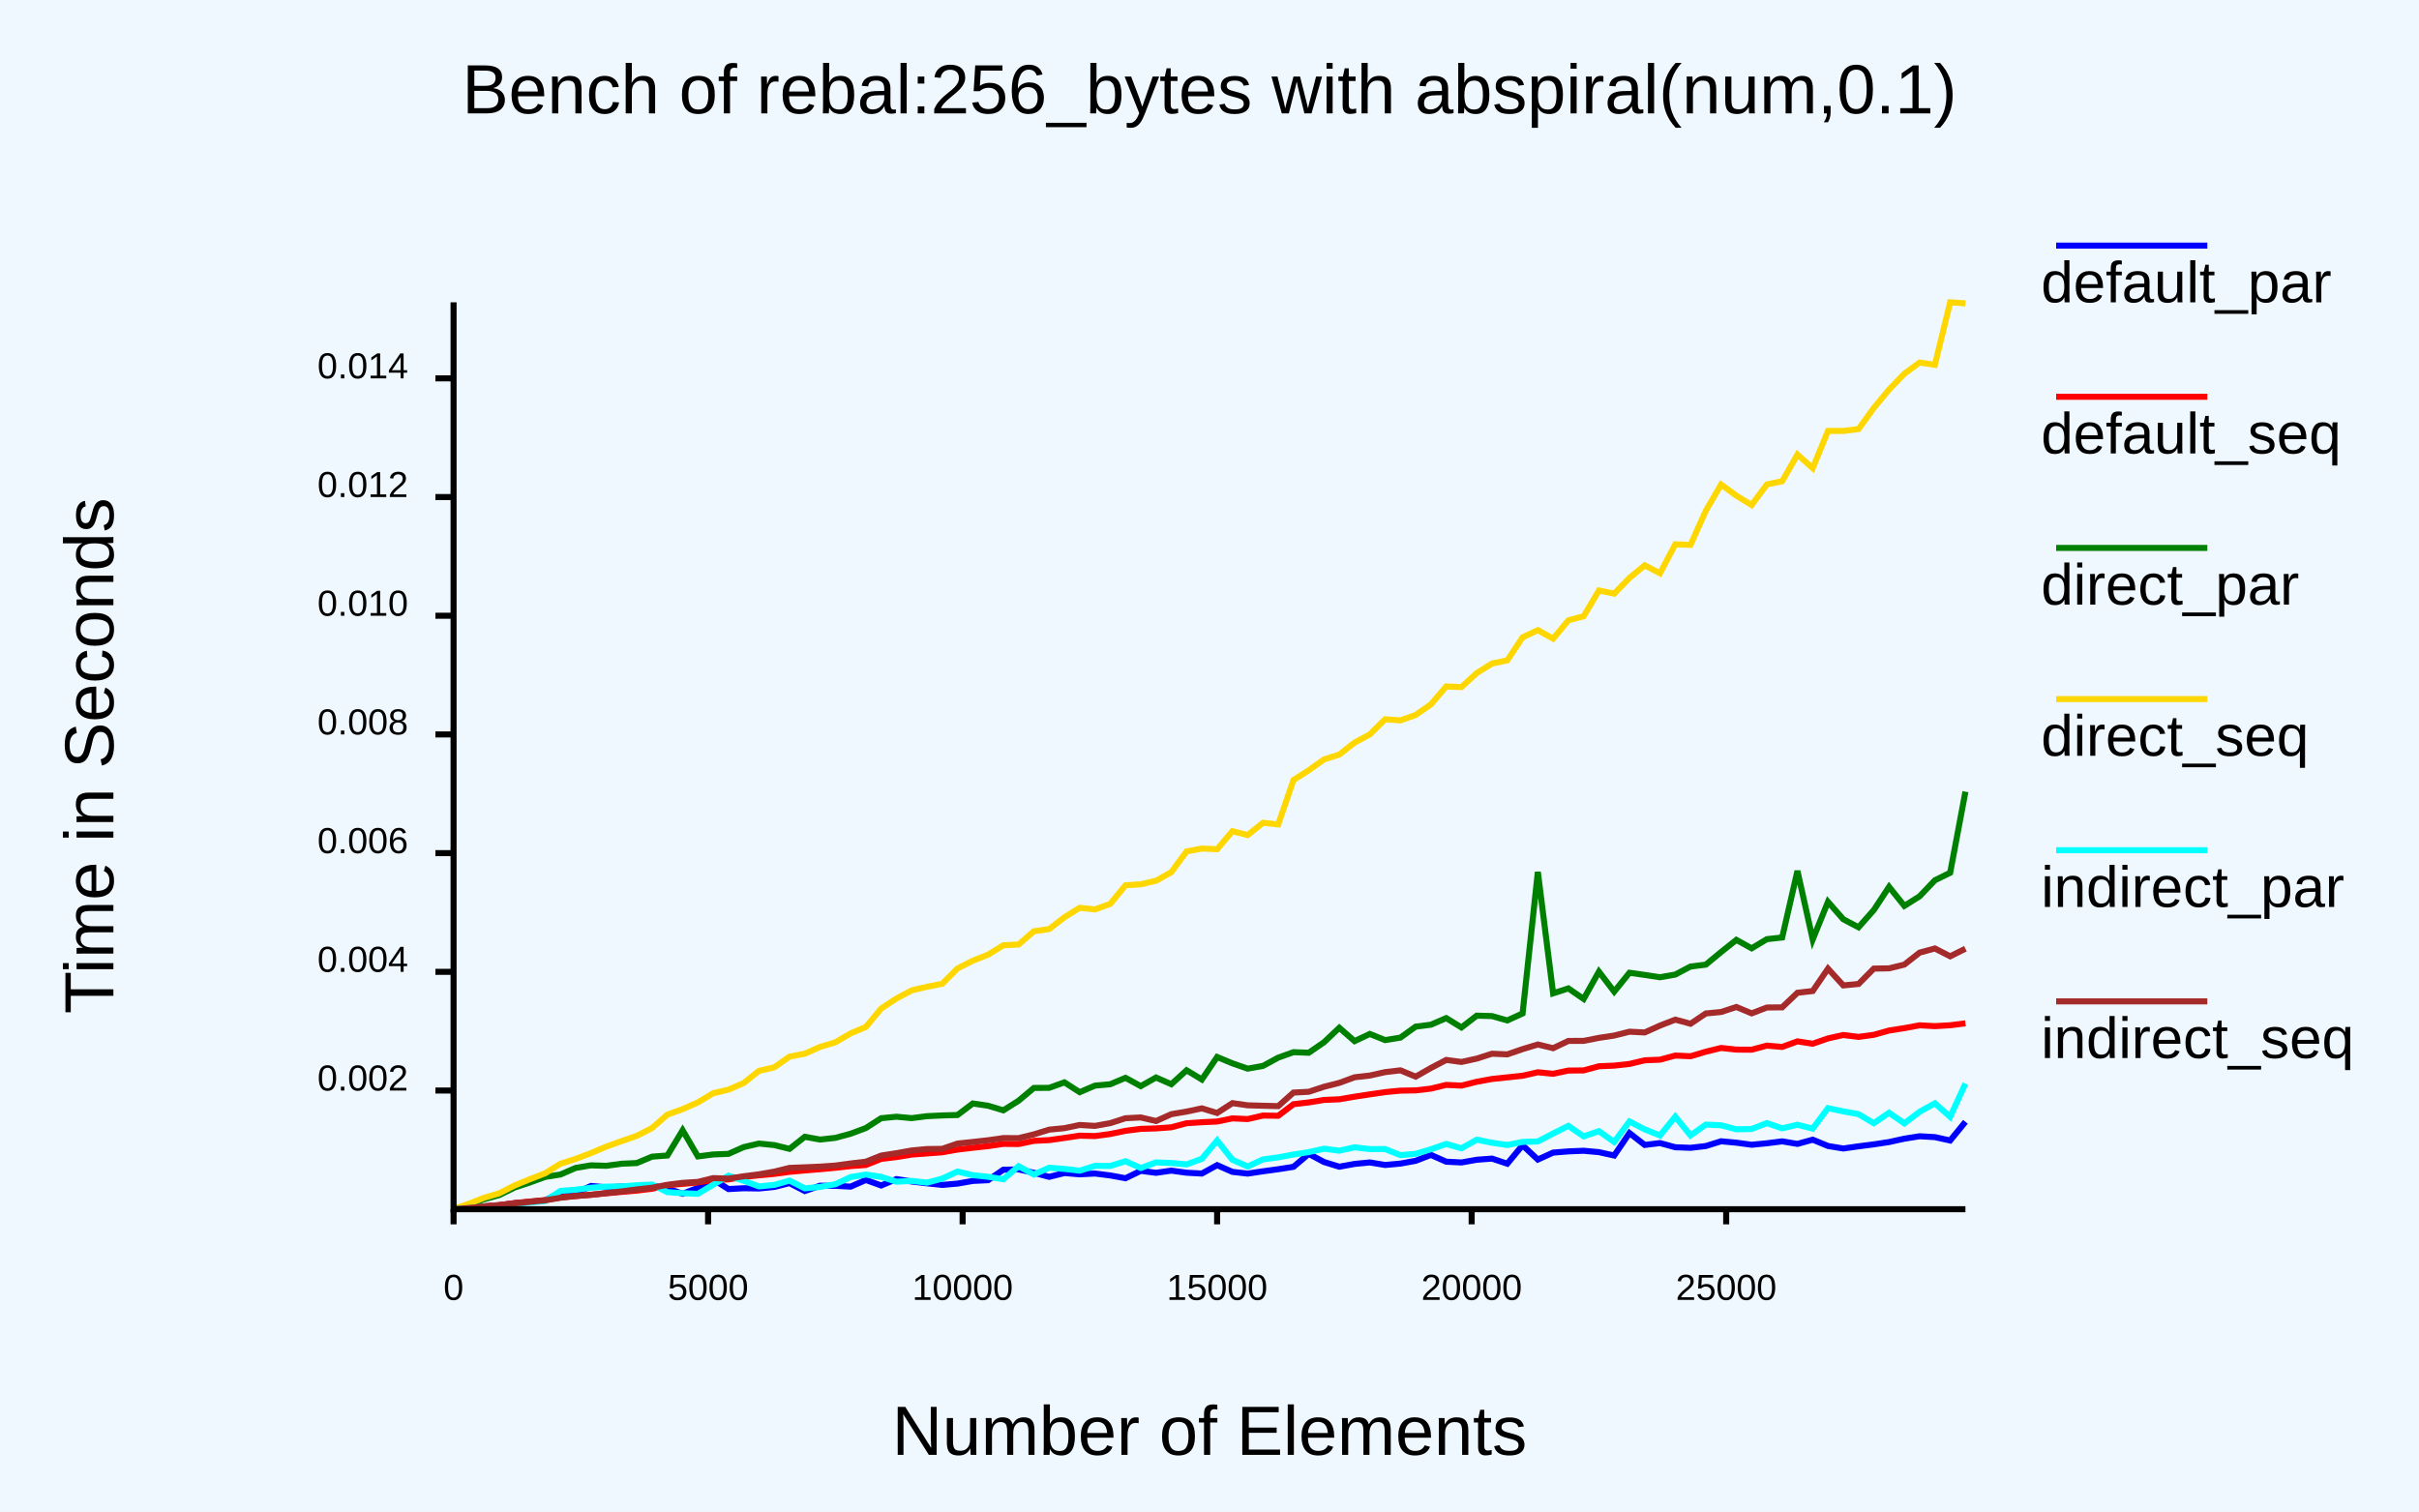
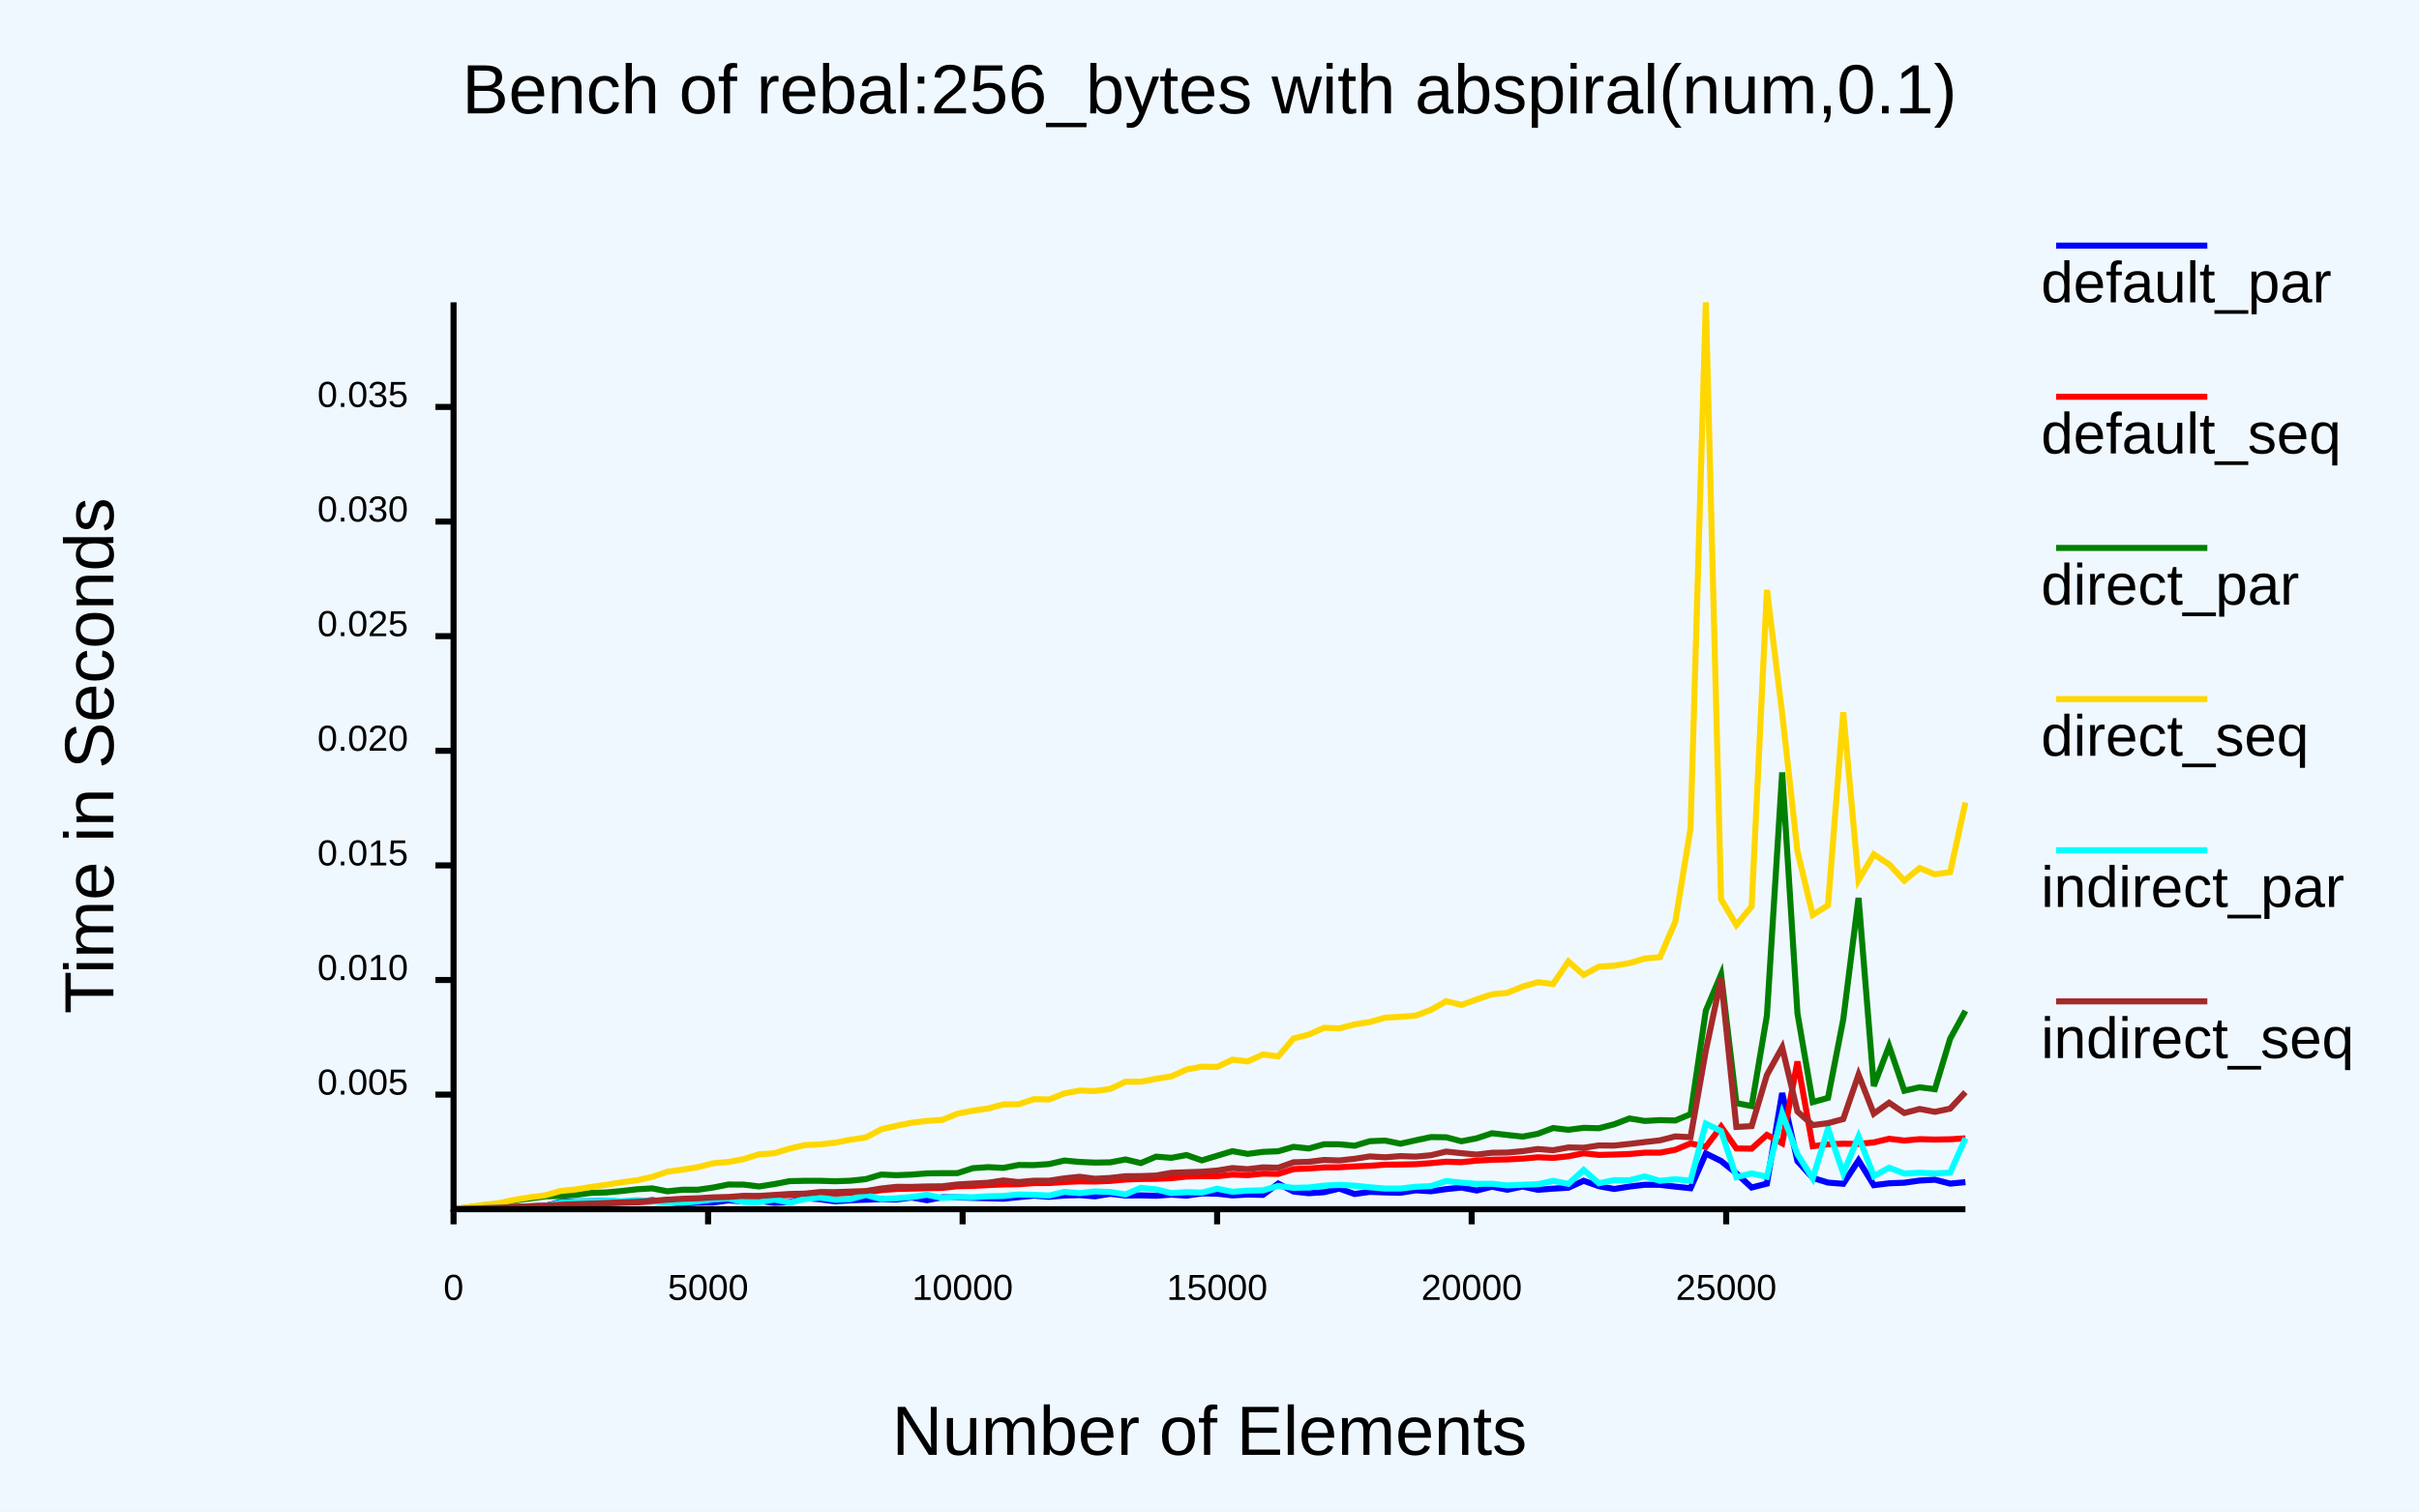
<svg xmlns="http://www.w3.org/2000/svg" class="poloto" width="800" height="500" viewBox="0 0 800 500">
  <style>.poloto {
            font-family: "Arial";
            stroke-width:2;
            }
            .poloto_text{fill: var(--poloto_fg_color,black);  }
            .poloto_axis_lines{stroke: var(--poloto_fg_color,black);stoke-width:3;fill:none}
            .poloto_background{fill: var(--poloto_bg_color,aliceblue); }
            .poloto0stroke{stroke:  var(--poloto_color0,blue); }
            .poloto1stroke{stroke:  var(--poloto_color1,red); }
            .poloto2stroke{stroke:  var(--poloto_color2,green); }
            .poloto3stroke{stroke:  var(--poloto_color3,gold); }
            .poloto4stroke{stroke:  var(--poloto_color4,aqua); }
            .poloto5stroke{stroke:  var(--poloto_color5,brown); }
            .poloto6stroke{stroke:  var(--poloto_color6,lime); }
            .poloto7stroke{stroke:  var(--poloto_color7,chocolate); }
            .poloto0fill{fill:var(--poloto_color0,blue);}
            .poloto1fill{fill:var(--poloto_color1,red);}
            .poloto2fill{fill:var(--poloto_color2,green);}
            .poloto3fill{fill:var(--poloto_color3,gold);}
            .poloto4fill{fill:var(--poloto_color4,aqua);}
            .poloto5fill{fill:var(--poloto_color5,brown);}
            .poloto6fill{fill:var(--poloto_color6,lime);}
            .poloto7fill{fill:var(--poloto_color7,chocolate);}</style>
  <rect class="poloto_background" fill="white" x="0" y="0" width="800" height="500" />
  <line class="poloto_axis_lines" stroke="black" x1="150" x2="150" y1="400" y2="405" />
  <text class="poloto_text" alignment-baseline="start" text-anchor="middle" x="150" y="430">0</text>
  <line class="poloto_axis_lines" stroke="black" x1="234.175" x2="234.175" y1="400" y2="405" />
  <text class="poloto_text" alignment-baseline="start" text-anchor="middle" x="234.175" y="430">5000</text>
  <line class="poloto_axis_lines" stroke="black" x1="318.35" x2="318.35" y1="400" y2="405" />
  <text class="poloto_text" alignment-baseline="start" text-anchor="middle" x="318.35" y="430">10000</text>
  <line class="poloto_axis_lines" stroke="black" x1="402.525" x2="402.525" y1="400" y2="405" />
  <text class="poloto_text" alignment-baseline="start" text-anchor="middle" x="402.525" y="430">15000</text>
  <line class="poloto_axis_lines" stroke="black" x1="486.7" x2="486.7" y1="400" y2="405" />
  <text class="poloto_text" alignment-baseline="start" text-anchor="middle" x="486.7" y="430">20000</text>
  <line class="poloto_axis_lines" stroke="black" x1="570.875" x2="570.875" y1="400" y2="405" />
  <text class="poloto_text" alignment-baseline="start" text-anchor="middle" x="570.875" y="430">25000</text>
-   <line class="poloto_axis_lines" stroke="black" x1="150" x2="144" y1="360.739" y2="360.739" />
-   <text class="poloto_text" alignment-baseline="middle" text-anchor="end" x="135" y="360.739">0.002</text>
-   <line class="poloto_axis_lines" stroke="black" x1="150" x2="144" y1="321.476" y2="321.476" />
-   <text class="poloto_text" alignment-baseline="middle" text-anchor="end" x="135" y="321.476">0.004</text>
-   <line class="poloto_axis_lines" stroke="black" x1="150" x2="144" y1="282.212" y2="282.212" />
-   <text class="poloto_text" alignment-baseline="middle" text-anchor="end" x="135" y="282.212">0.006</text>
-   <line class="poloto_axis_lines" stroke="black" x1="150" x2="144" y1="242.948" y2="242.948" />
-   <text class="poloto_text" alignment-baseline="middle" text-anchor="end" x="135" y="242.948">0.008</text>
-   <line class="poloto_axis_lines" stroke="black" x1="150" x2="144" y1="203.685" y2="203.685" />
-   <text class="poloto_text" alignment-baseline="middle" text-anchor="end" x="135" y="203.685">0.010</text>
-   <line class="poloto_axis_lines" stroke="black" x1="150" x2="144" y1="164.421" y2="164.421" />
-   <text class="poloto_text" alignment-baseline="middle" text-anchor="end" x="135" y="164.421">0.012</text>
-   <line class="poloto_axis_lines" stroke="black" x1="150" x2="144" y1="125.158" y2="125.158" />
-   <text class="poloto_text" alignment-baseline="middle" text-anchor="end" x="135" y="125.158">0.014</text>
+   <line class="poloto_axis_lines" stroke="black" x1="150" x2="144" y1="362.089" y2="362.089" />
+   <text class="poloto_text" alignment-baseline="middle" text-anchor="end" x="135" y="362.089">0.005</text>
+   <line class="poloto_axis_lines" stroke="black" x1="150" x2="144" y1="324.176" y2="324.176" />
+   <text class="poloto_text" alignment-baseline="middle" text-anchor="end" x="135" y="324.176">0.010</text>
+   <line class="poloto_axis_lines" stroke="black" x1="150" x2="144" y1="286.264" y2="286.264" />
+   <text class="poloto_text" alignment-baseline="middle" text-anchor="end" x="135" y="286.264">0.015</text>
+   <line class="poloto_axis_lines" stroke="black" x1="150" x2="144" y1="248.351" y2="248.351" />
+   <text class="poloto_text" alignment-baseline="middle" text-anchor="end" x="135" y="248.351">0.020</text>
+   <line class="poloto_axis_lines" stroke="black" x1="150" x2="144" y1="210.438" y2="210.438" />
+   <text class="poloto_text" alignment-baseline="middle" text-anchor="end" x="135" y="210.438">0.025</text>
+   <line class="poloto_axis_lines" stroke="black" x1="150" x2="144" y1="172.526" y2="172.526" />
+   <text class="poloto_text" alignment-baseline="middle" text-anchor="end" x="135" y="172.526">0.030</text>
+   <line class="poloto_axis_lines" stroke="black" x1="150" x2="144" y1="134.613" y2="134.613" />
+   <text class="poloto_text" alignment-baseline="middle" text-anchor="end" x="135" y="134.613">0.035</text>
  <text class="poloto_text" alignment-baseline="middle" text-anchor="start" font-size="large" x="675" y="100">default_par</text>
  <line class="poloto0stroke" stroke="black" x1="680" x2="730" y1="81.25" y2="81.25" />
-   <polyline class="poloto0stroke" fill="none" stroke="black" points="650,371.087 644.949,377.268 639.899,376.153 634.848,375.865 629.798,376.666 624.747,377.783 619.697,378.547 614.646,379.196 609.596,379.914 604.545,379.079 599.495,377.003 594.444,378.395 589.394,377.554 584.343,378.188 579.293,378.679 574.242,377.995 569.192,377.527 564.141,379.102 559.091,379.689 554.04,379.505 548.99,378.121 543.939,378.742 538.889,374.81 533.838,382.236 528.788,381.124 523.737,380.664 518.687,380.868 513.636,381.276 508.586,383.575 503.535,378.847 498.485,384.943 493.434,383.257 488.384,383.64 483.333,384.539 478.283,384.283 473.232,382.041 468.182,383.987 463.131,384.91 458.081,385.367 453.03,384.53 447.98,385.021 442.929,385.943 437.879,384.391 432.828,381.709 427.778,385.98 422.727,386.772 417.677,387.46 412.626,388.217 407.576,387.647 402.525,385.425 397.475,388.199 392.424,387.929 387.374,387.238 382.323,387.96 377.273,387.305 372.222,389.753 367.172,388.826 362.121,388.196 357.071,388.46 352.02,388.037 346.97,389.292 341.919,387.946 336.869,386.83 331.818,386.935 326.768,390.403 321.717,390.639 316.667,391.527 311.616,391.965 306.566,391.438 301.515,390.831 296.465,390.033 291.414,392.158 286.364,390.331 281.313,392.527 276.263,392.261 271.212,392.231 266.162,393.984 261.111,391.37 256.061,392.637 251.01,393.136 245.96,393.06 240.909,393.339 235.859,390.12 230.808,392.947 225.758,394.888 220.707,393.125 215.657,392.198 210.606,392.468 205.556,392.526 200.505,392.756 195.455,392.306 190.404,394.661 185.354,394.376 180.303,397.099 175.253,397.623 170.202,398.024 165.152,398.7 160.101,399.076 155.051,399.589 150,400 " />
+   <polyline class="poloto0stroke" fill="none" stroke="black" points="650,391.055 644.949,391.531 639.899,390.244 634.848,390.517 629.798,391.235 624.747,391.426 619.697,392.052 614.646,383.848 609.596,391.594 604.545,391.193 599.495,389.641 594.444,384.084 589.394,361.573 584.343,391.54 579.293,392.821 574.242,388.131 569.192,384.057 564.141,381.57 559.091,393.052 554.04,392.523 548.99,391.937 543.939,391.906 538.889,392.505 533.838,393.303 528.788,392.392 523.737,390.59 518.687,392.882 513.636,393.198 508.586,393.583 503.535,392.497 498.485,393.562 493.434,392.558 488.384,393.806 483.333,392.835 478.283,393.354 473.232,394.061 468.182,393.753 463.131,394.557 458.081,394.451 453.03,394.254 447.98,394.973 442.929,393.172 437.879,394.374 432.828,394.709 427.778,394.148 422.727,391.53 417.677,395.26 412.626,395.148 407.576,395.428 402.525,394.861 397.475,394.784 392.424,395.506 387.374,395.187 382.323,395.545 377.273,395.419 372.222,395.477 367.172,394.905 362.121,395.73 357.071,395.337 352.02,395.462 346.97,395.886 341.919,395.521 336.869,396.011 331.818,396.52 326.768,396.379 321.717,396.242 316.667,396.089 311.616,396.049 306.566,397.016 301.515,396.125 296.465,396.795 291.414,396.702 286.364,396.855 281.313,397.024 276.263,397.384 271.212,396.722 266.162,396.303 261.111,397.647 256.061,397.86 251.01,397.236 245.96,397.413 240.909,397.07 235.859,397.776 230.808,397.806 225.758,398.2 220.707,397.636 215.657,396.99 210.606,397.606 205.556,397.548 200.505,397.223 195.455,397.377 190.404,397.406 185.354,397.598 180.303,398.911 175.253,399.108 170.202,399.251 165.152,399.514 160.101,399.656 155.051,399.845 150,400 " />
  <text class="poloto_text" alignment-baseline="middle" text-anchor="start" font-size="large" x="675" y="150">default_seq</text>
  <line class="poloto1stroke" stroke="black" x1="680" x2="730" y1="131.25" y2="131.25" />
-   <polyline class="poloto1stroke" fill="none" stroke="black" points="650,338.506 644.949,339.151 639.899,339.445 634.848,339.166 629.798,340.1 624.747,340.892 619.697,342.307 614.646,342.998 609.596,342.373 604.545,343.505 599.495,345.26 594.444,344.478 589.394,346.32 584.343,345.884 579.293,347.233 574.242,347.202 569.192,346.655 564.141,347.901 559.091,349.4 554.04,349.171 548.99,350.536 543.939,350.737 538.889,351.947 533.838,352.503 528.788,352.714 523.737,354.084 518.687,354.133 513.636,355.202 508.586,354.704 503.535,355.853 498.485,356.384 493.434,356.917 488.384,357.841 483.333,359.11 478.283,358.881 473.232,360.107 468.182,360.694 463.131,360.775 458.081,361.267 453.03,362.004 447.98,362.773 442.929,363.642 437.879,363.858 432.828,364.673 427.778,365.266 422.727,369.091 417.677,369.021 412.626,370.175 407.576,369.954 402.525,370.994 397.475,371.22 392.424,371.556 387.374,372.903 382.323,373.268 377.273,373.426 372.222,374.071 367.172,375.122 362.121,375.805 357.071,375.673 352.02,376.428 346.97,377.139 341.919,377.388 336.869,378.443 331.818,378.391 326.768,379.134 321.717,379.675 316.667,380.272 311.616,381.171 306.566,381.548 301.515,381.923 296.465,382.748 291.414,383.359 286.364,385.369 281.313,385.732 276.263,386.298 271.212,386.761 266.162,387.173 261.111,387.633 256.061,388.309 251.01,388.78 245.96,389.305 240.909,390.135 235.859,390.31 230.808,391.138 225.758,391.605 220.707,392.072 215.657,393.23 210.606,393.841 205.556,394.275 200.505,394.741 195.455,395.216 190.404,395.633 185.354,396.085 180.303,396.986 175.253,397.458 170.202,397.958 165.152,398.61 160.101,399.034 155.051,399.546 150,400 " />
+   <polyline class="poloto1stroke" fill="none" stroke="black" points="650,376.555 644.949,376.861 639.899,376.966 634.848,376.826 629.798,377.289 624.747,376.698 619.697,377.901 614.646,378.409 609.596,378.326 604.545,378.532 599.495,379.166 594.444,351.127 589.394,378.193 584.343,375.416 579.293,379.975 574.242,379.897 569.192,372.687 564.141,379.392 559.091,378.229 554.04,380.345 548.99,381.297 543.939,381.297 538.889,381.737 533.838,381.923 528.788,382.037 523.737,381.502 518.687,382.49 513.636,383.021 508.586,382.818 503.535,383.264 498.485,383.532 493.434,383.633 488.384,383.936 483.333,384.438 478.283,384.284 473.232,384.755 468.182,385.112 463.131,385.215 458.081,385.27 453.03,385.636 447.98,385.835 442.929,386.121 437.879,386.177 432.828,386.536 427.778,386.738 422.727,388.324 417.677,388.239 412.626,388.731 407.576,388.554 402.525,389.079 397.475,389.077 392.424,389.194 387.374,389.745 382.323,389.949 377.273,389.991 372.222,390.179 367.172,390.642 362.121,390.844 357.071,390.781 352.02,391.003 346.97,391.35 341.919,391.358 336.869,391.741 331.818,391.805 326.768,392.022 321.717,392.287 316.667,392.398 311.616,392.957 306.566,393.061 301.515,393.187 296.465,393.308 291.414,393.69 286.364,394.431 281.313,394.633 276.263,394.841 271.212,394.911 266.162,395.183 261.111,395.307 256.061,395.592 251.01,395.774 245.96,396.028 240.909,396.271 235.859,396.309 230.808,396.651 225.758,396.836 220.707,396.918 215.657,397.445 210.606,397.688 205.556,397.848 200.505,398.025 195.455,398.205 190.404,398.359 185.354,398.514 180.303,398.857 175.253,399.032 170.202,399.225 165.152,399.478 160.101,399.632 155.051,399.827 150,400 " />
  <text class="poloto_text" alignment-baseline="middle" text-anchor="start" font-size="large" x="675" y="200">direct_par</text>
  <line class="poloto2stroke" stroke="black" x1="680" x2="730" y1="181.25" y2="181.25" />
-   <polyline class="poloto2stroke" fill="none" stroke="black" points="650,261.878 644.949,288.705 639.899,291.188 634.848,296.483 629.798,299.664 624.747,293.364 619.697,301.026 614.646,306.74 609.596,304.08 604.545,298.315 599.495,310.783 594.444,288.091 589.394,310.108 584.343,310.668 579.293,313.695 574.242,310.907 569.192,314.922 564.141,319.097 559.091,319.716 554.04,322.374 548.99,323.269 543.939,322.503 538.889,321.781 533.838,328.027 528.788,321.416 523.737,330.446 518.687,326.957 513.636,328.589 508.586,288.425 503.535,335.252 498.485,337.553 493.434,336.113 488.384,335.971 483.333,339.868 478.283,336.781 473.232,338.963 468.182,339.604 463.131,343.24 458.081,344.059 453.03,342.021 447.98,344.4 442.929,339.987 437.879,344.764 432.828,348.241 427.778,348.054 422.727,349.86 417.677,352.597 412.626,353.5 407.576,351.745 402.525,349.648 397.475,357.086 392.424,354.041 387.374,358.65 382.323,356.434 377.273,359.283 372.222,356.535 367.172,358.66 362.121,359.121 357.071,361.283 352.02,358.037 346.97,359.853 341.919,359.883 336.869,364.104 331.818,367.289 326.768,365.772 321.717,365.026 316.667,368.837 311.616,368.983 306.566,369.221 301.515,369.868 296.465,369.403 291.414,369.899 286.364,373.142 281.313,375.032 276.263,376.403 271.212,376.959 266.162,376.044 261.111,380.027 256.061,378.79 251.01,378.278 245.96,379.451 240.909,381.69 235.859,381.89 230.808,382.538 225.758,373.89 220.707,382.236 215.657,382.611 210.606,384.728 205.556,384.955 200.505,385.644 195.455,385.49 190.404,386.33 185.354,388.517 180.303,389.311 175.253,391.155 170.202,392.821 165.152,395.317 160.101,396.692 155.051,398.555 150,399.998 " />
+   <polyline class="poloto2stroke" fill="none" stroke="black" points="650,334.393 644.949,343.586 639.899,360.303 634.848,359.664 629.798,360.804 624.747,346.014 619.697,359.255 614.646,297.017 609.596,337.208 604.545,363.178 599.495,364.579 594.444,335.199 589.394,255.511 584.343,335.939 579.293,365.882 574.242,364.907 569.192,322.36 564.141,334.33 559.091,368.556 554.04,370.648 548.99,370.531 543.939,370.804 538.889,369.98 533.838,371.908 528.788,373.213 523.737,373.08 518.687,373.733 513.636,373.148 508.586,375.043 503.535,375.99 498.485,375.437 493.434,374.869 488.384,376.531 483.333,377.521 478.283,376.202 473.232,376.138 468.182,377.209 463.131,378.334 458.081,377.298 453.03,377.499 447.98,378.999 442.929,378.526 437.879,378.507 432.828,379.914 427.778,379.371 422.727,380.827 417.677,381.028 412.626,381.695 407.576,380.79 402.525,382.315 397.475,383.841 392.424,382.081 387.374,383.001 382.323,382.612 377.273,384.738 372.222,383.538 367.172,384.495 362.121,384.58 357.071,384.365 352.02,383.904 346.97,385.058 341.919,385.414 336.869,385.37 331.818,386.33 326.768,386.083 321.717,386.431 316.667,388.063 311.616,388.078 306.566,388.145 301.515,388.544 296.465,388.748 291.414,388.536 286.364,390.035 281.313,390.577 276.263,390.75 271.212,390.6 266.162,390.608 261.111,390.723 256.061,391.689 251.01,392.474 245.96,391.857 240.909,391.828 235.859,392.829 230.808,393.551 225.758,393.558 220.707,394.073 215.657,393.103 210.606,393.406 205.556,393.982 200.505,394.448 195.455,394.609 190.404,395.242 185.354,395.594 180.303,395.756 175.253,396.464 170.202,397.104 165.152,398.152 160.101,398.714 155.051,399.439 150,399.999 " />
  <text class="poloto_text" alignment-baseline="middle" text-anchor="start" font-size="large" x="675" y="250">direct_seq</text>
  <line class="poloto3stroke" stroke="black" x1="680" x2="730" y1="231.25" y2="231.25" />
-   <polyline class="poloto3stroke" fill="none" stroke="black" points="650,100.354 644.949,100 639.899,120.671 634.848,119.931 629.798,123.622 624.747,128.868 619.697,134.956 614.646,141.932 609.596,142.559 604.545,142.548 599.495,154.863 594.444,150.363 589.394,159.19 584.343,160.242 579.293,167.059 574.242,163.972 569.192,160.279 564.141,168.96 559.091,180.233 554.04,180.066 548.99,189.645 543.939,187.006 538.889,191.182 533.838,196.373 528.788,195.346 523.737,203.855 518.687,205.197 513.636,211.273 508.586,208.442 503.535,210.845 498.485,218.431 493.434,219.493 488.384,222.647 483.333,227.283 478.283,227.083 473.232,233 468.182,236.508 463.131,238.299 458.081,237.934 453.03,242.923 447.98,245.639 442.929,249.6 437.879,251.207 432.828,254.806 427.778,258.024 422.727,272.71 417.677,272.182 412.626,276.237 407.576,274.963 402.525,280.908 397.475,280.693 392.424,281.646 387.374,288.505 382.323,291.352 377.273,292.521 372.222,292.843 367.172,299.003 362.121,300.825 357.071,300.299 352.02,303.43 346.97,307.327 341.919,308.064 336.869,312.434 331.818,312.696 326.768,315.8 321.717,317.802 316.667,320.357 311.616,325.42 306.566,326.414 301.515,327.615 296.465,330.3 291.414,333.625 286.364,339.709 281.313,341.835 276.263,344.801 271.212,346.305 266.162,348.553 261.111,349.529 256.061,353.067 251.01,354.223 245.96,358.249 240.909,360.453 235.859,361.629 230.808,364.671 225.758,366.883 220.707,368.719 215.657,373.138 210.606,375.726 205.556,377.479 200.505,379.284 195.455,381.431 190.404,383.342 185.354,384.962 180.303,388.096 175.253,390.059 170.202,392.13 165.152,394.722 160.101,396.21 155.051,398.191 150,399.997 " />
+   <polyline class="poloto3stroke" fill="none" stroke="black" points="650,265.471 644.949,288.497 639.899,289.215 634.848,287.137 629.798,291.293 624.747,285.91 619.697,282.609 614.646,291.15 609.596,235.577 604.545,299.468 599.495,302.639 594.444,281.602 589.394,235.952 584.343,195.142 579.293,299.839 574.242,305.977 569.192,297.497 564.141,100 559.091,273.981 554.04,304.928 548.99,316.626 543.939,317.059 538.889,318.599 533.838,319.434 528.788,319.776 523.737,322.475 518.687,318.051 513.636,325.506 508.586,324.894 503.535,326.358 498.485,328.432 493.434,328.911 488.384,330.576 483.333,332.418 478.283,331.198 473.232,334.046 468.182,335.948 463.131,336.352 458.081,336.634 453.03,338.075 447.98,338.868 442.929,340.174 437.879,339.984 432.828,342.237 427.778,343.522 422.727,349.457 417.677,348.802 412.626,351.117 407.576,350.536 402.525,352.941 397.475,352.84 392.424,353.773 387.374,356.056 382.323,356.844 377.273,357.833 372.222,357.828 367.172,360.201 362.121,360.909 357.071,360.754 352.02,361.675 346.97,363.685 341.919,363.605 336.869,365.28 331.818,365.324 326.768,366.675 321.717,367.397 316.667,368.387 311.616,370.44 306.566,370.792 301.515,371.387 296.465,372.395 291.414,373.577 286.364,376.251 281.313,377.005 276.263,377.982 271.212,378.56 266.162,378.79 261.111,379.968 256.061,381.488 251.01,381.839 245.96,383.403 240.909,384.368 235.859,384.804 230.808,386.086 225.758,386.9 220.707,387.596 215.657,389.319 210.606,390.446 205.556,391.092 200.505,391.932 195.455,392.637 190.404,393.463 185.354,393.974 180.303,395.389 175.253,396.051 170.202,396.867 165.152,397.976 160.101,398.569 155.051,399.291 150,399.999 " />
  <text class="poloto_text" alignment-baseline="middle" text-anchor="start" font-size="large" x="675" y="300">indirect_par</text>
  <line class="poloto4stroke" stroke="black" x1="680" x2="730" y1="281.25" y2="281.25" />
-   <polyline class="poloto4stroke" fill="none" stroke="black" points="650,358.439 644.949,369.444 639.899,364.963 634.848,367.771 629.798,371.602 624.747,368.091 619.697,371.547 614.646,368.559 609.596,367.625 604.545,366.578 599.495,373.336 594.444,372.06 589.394,373.243 584.343,371.517 579.293,373.465 574.242,373.565 569.192,372.227 564.141,372.017 559.091,375.589 554.04,369.38 548.99,375.595 543.939,373.597 538.889,370.973 533.838,377.768 528.788,374.189 523.737,375.901 518.687,372.438 513.636,374.962 508.586,377.587 503.535,377.74 498.485,378.764 493.434,378.009 488.384,377.009 483.333,379.849 478.283,378.418 473.232,380.168 468.182,381.668 463.131,382.113 458.081,380.102 453.03,380.105 447.98,379.527 442.929,380.637 437.879,379.994 432.828,381.111 427.778,381.899 422.727,382.85 417.677,383.534 412.626,385.873 407.576,383.637 402.525,377.269 397.475,383.327 392.424,385.177 387.374,384.708 382.323,384.518 377.273,386.366 372.222,384.131 367.172,385.693 362.121,385.657 357.071,387.254 352.02,386.67 346.97,386.282 341.919,388.51 336.869,385.788 331.818,390.093 326.768,389.27 321.717,388.738 316.667,387.539 311.616,389.876 306.566,391.218 301.515,390.629 296.465,390.892 291.414,389.301 286.364,388.535 281.313,389.367 276.263,391.731 271.212,392.632 266.162,393.09 261.111,390.541 256.061,391.968 251.01,392.455 245.96,390.604 240.909,388.936 235.859,391.905 230.808,394.901 225.758,394.705 220.707,394.346 215.657,391.848 210.606,392.081 205.556,392.465 200.505,392.528 195.455,392.894 190.404,393.559 185.354,393.938 180.303,397.293 175.253,397.769 170.202,398.195 165.152,398.82 160.101,399.195 155.051,399.643 150,399.999 " />
+   <polyline class="poloto4stroke" fill="none" stroke="black" points="650,376.521 644.949,387.908 639.899,388.145 634.848,387.943 629.798,388.177 624.747,386.267 619.697,389.021 614.646,375.946 609.596,388.091 604.545,373.358 599.495,389.816 594.444,381.81 589.394,368.301 584.343,389.261 579.293,388.147 574.242,389.385 569.192,374.153 564.141,371.699 559.091,390.587 554.04,390.086 548.99,390.613 543.939,389.15 538.889,390.427 533.838,390.386 528.788,391.405 523.737,387.03 518.687,391.618 513.636,390.628 508.586,391.744 503.535,391.902 498.485,392.131 493.434,391.587 488.384,391.619 483.333,391.207 478.283,390.683 473.232,392.35 468.182,392.573 463.131,393.149 458.081,393.164 453.03,392.734 447.98,392.213 442.929,391.962 437.879,392.205 432.828,392.809 427.778,392.934 422.727,392.302 417.677,393.759 412.626,393.852 407.576,394.228 402.525,393.225 397.475,394.489 392.424,394.362 387.374,394.661 382.323,393.438 377.273,392.939 372.222,395.099 367.172,394.305 362.121,394.115 357.071,394.687 352.02,394.272 346.97,395.471 341.919,395.241 336.869,395.123 331.818,395.618 326.768,395.722 321.717,396.04 316.667,395.983 311.616,396.267 306.566,395.231 301.515,395.969 296.465,396.368 291.414,396.624 286.364,395.285 281.313,396.659 276.263,396.882 271.212,396.157 266.162,396.644 261.111,397.826 256.061,396.796 251.01,397.655 245.96,397.607 240.909,396.471 235.859,396.771 230.808,397.414 225.758,397.853 220.707,397.813 215.657,397.316 210.606,397.015 205.556,397.374 200.505,397.199 195.455,397.342 190.404,397.496 185.354,397.853 180.303,398.937 175.253,399.128 170.202,399.281 165.152,399.546 160.101,399.684 155.051,399.859 150,400 " />
  <text class="poloto_text" alignment-baseline="middle" text-anchor="start" font-size="large" x="675" y="350">indirect_seq</text>
  <line class="poloto5stroke" stroke="black" x1="680" x2="730" y1="331.25" y2="331.25" />
-   <polyline class="poloto5stroke" fill="none" stroke="black" points="650,313.825 644.949,316.343 639.899,313.752 634.848,315.119 629.798,319.083 624.747,320.324 619.697,320.401 614.646,325.49 609.596,325.965 604.545,320.429 599.495,327.825 594.444,328.4 589.394,333.223 584.343,333.279 579.293,335.209 574.242,333.105 569.192,334.762 564.141,335.248 559.091,338.651 554.04,337.289 548.99,339.256 543.939,341.528 538.889,341.281 533.838,342.554 528.788,343.319 523.737,344.316 518.687,344.333 513.636,346.731 508.586,345.513 503.535,347.044 498.485,348.78 493.434,348.56 488.384,350.179 483.333,351.287 478.283,350.623 473.232,353.276 468.182,356.147 463.131,354.061 458.081,354.651 453.03,355.782 447.98,356.357 442.929,358.21 437.879,359.49 432.828,361.156 427.778,361.415 422.727,365.899 417.677,365.774 412.626,365.632 407.576,364.914 402.525,368.17 397.475,366.641 392.424,367.711 387.374,368.562 382.323,370.832 377.273,369.649 372.222,369.901 367.172,371.527 362.121,372.438 357.071,372.136 352.02,373.191 346.97,373.684 341.919,375.243 336.869,376.486 331.818,376.469 326.768,377.187 321.717,377.753 316.667,378.285 311.616,380.032 306.566,380.094 301.515,380.568 296.465,381.468 291.414,382.257 286.364,384.271 281.313,384.875 276.263,385.56 271.212,385.916 266.162,386.133 261.111,386.333 256.061,387.57 251.01,388.456 245.96,389.104 240.909,389.883 235.859,389.71 230.808,390.969 225.758,391.279 220.707,391.923 215.657,392.893 210.606,393.458 205.556,394.106 200.505,394.669 195.455,395.252 190.404,395.629 185.354,396.209 180.303,397.054 175.253,397.552 170.202,398.08 165.152,398.705 160.101,399.139 155.051,399.593 150,399.999 " />
+   <polyline class="poloto5stroke" fill="none" stroke="black" points="650,361.281 644.949,366.729 639.899,367.791 634.848,366.837 629.798,368.179 624.747,364.771 619.697,368.395 614.646,355.485 609.596,370.172 604.545,371.536 599.495,372.174 594.444,367.692 589.394,346.469 584.343,355.577 579.293,372.52 574.242,372.793 569.192,323.642 564.141,347.54 559.091,376.178 554.04,375.917 548.99,377.218 543.939,377.787 538.889,378.401 533.838,378.947 528.788,378.903 523.737,379.664 518.687,379.566 513.636,380.487 508.586,380.086 503.535,380.799 498.485,381.254 493.434,381.324 488.384,381.922 483.333,381.468 478.283,380.932 473.232,382.144 468.182,382.602 463.131,382.434 458.081,382.818 453.03,382.536 447.98,383.324 442.929,383.869 437.879,383.704 432.828,384.324 427.778,384.478 422.727,386.279 417.677,386.159 412.626,386.76 407.576,386.392 402.525,387.215 397.475,387.603 392.424,387.775 387.374,387.961 382.323,388.863 377.273,389.052 372.222,389.087 367.172,389.653 362.121,389.924 357.071,389.263 352.02,389.793 346.97,390.562 341.919,390.566 336.869,391.024 331.818,390.478 326.768,391.253 321.717,391.509 316.667,391.806 311.616,392.417 306.566,392.463 301.515,392.613 296.465,392.599 291.414,393.149 286.364,393.986 281.313,394.171 276.263,394.344 271.212,394.322 266.162,394.845 261.111,394.959 256.061,395.285 251.01,395.612 245.96,395.57 240.909,395.951 235.859,396.071 230.808,396.384 225.758,396.542 220.707,396.866 215.657,397.243 210.606,397.565 205.556,397.73 200.505,397.937 195.455,398.138 190.404,398.312 185.354,398.527 180.303,398.857 175.253,399.028 170.202,399.246 165.152,399.506 160.101,399.667 155.051,399.844 150,399.999 " />
  <text class="poloto_text" alignment-baseline="start" text-anchor="middle" font-size="x-large" x="400" y="37.5">Bench of rebal:256_bytes with abspiral(num,0.1)</text>
  <text class="poloto_text" alignment-baseline="start" text-anchor="middle" font-size="x-large" x="400" y="481.25">Number of Elements</text>
  <text class="poloto_text" alignment-baseline="start" text-anchor="middle" font-size="x-large" transform="rotate(-90,37.5,250)" x="37.5" y="250">Time in Seconds</text>
  <path stroke="black" fill="none" class="poloto_axis_lines" d=" M 150 100 L 150 400 L 650 400" />
</svg>
